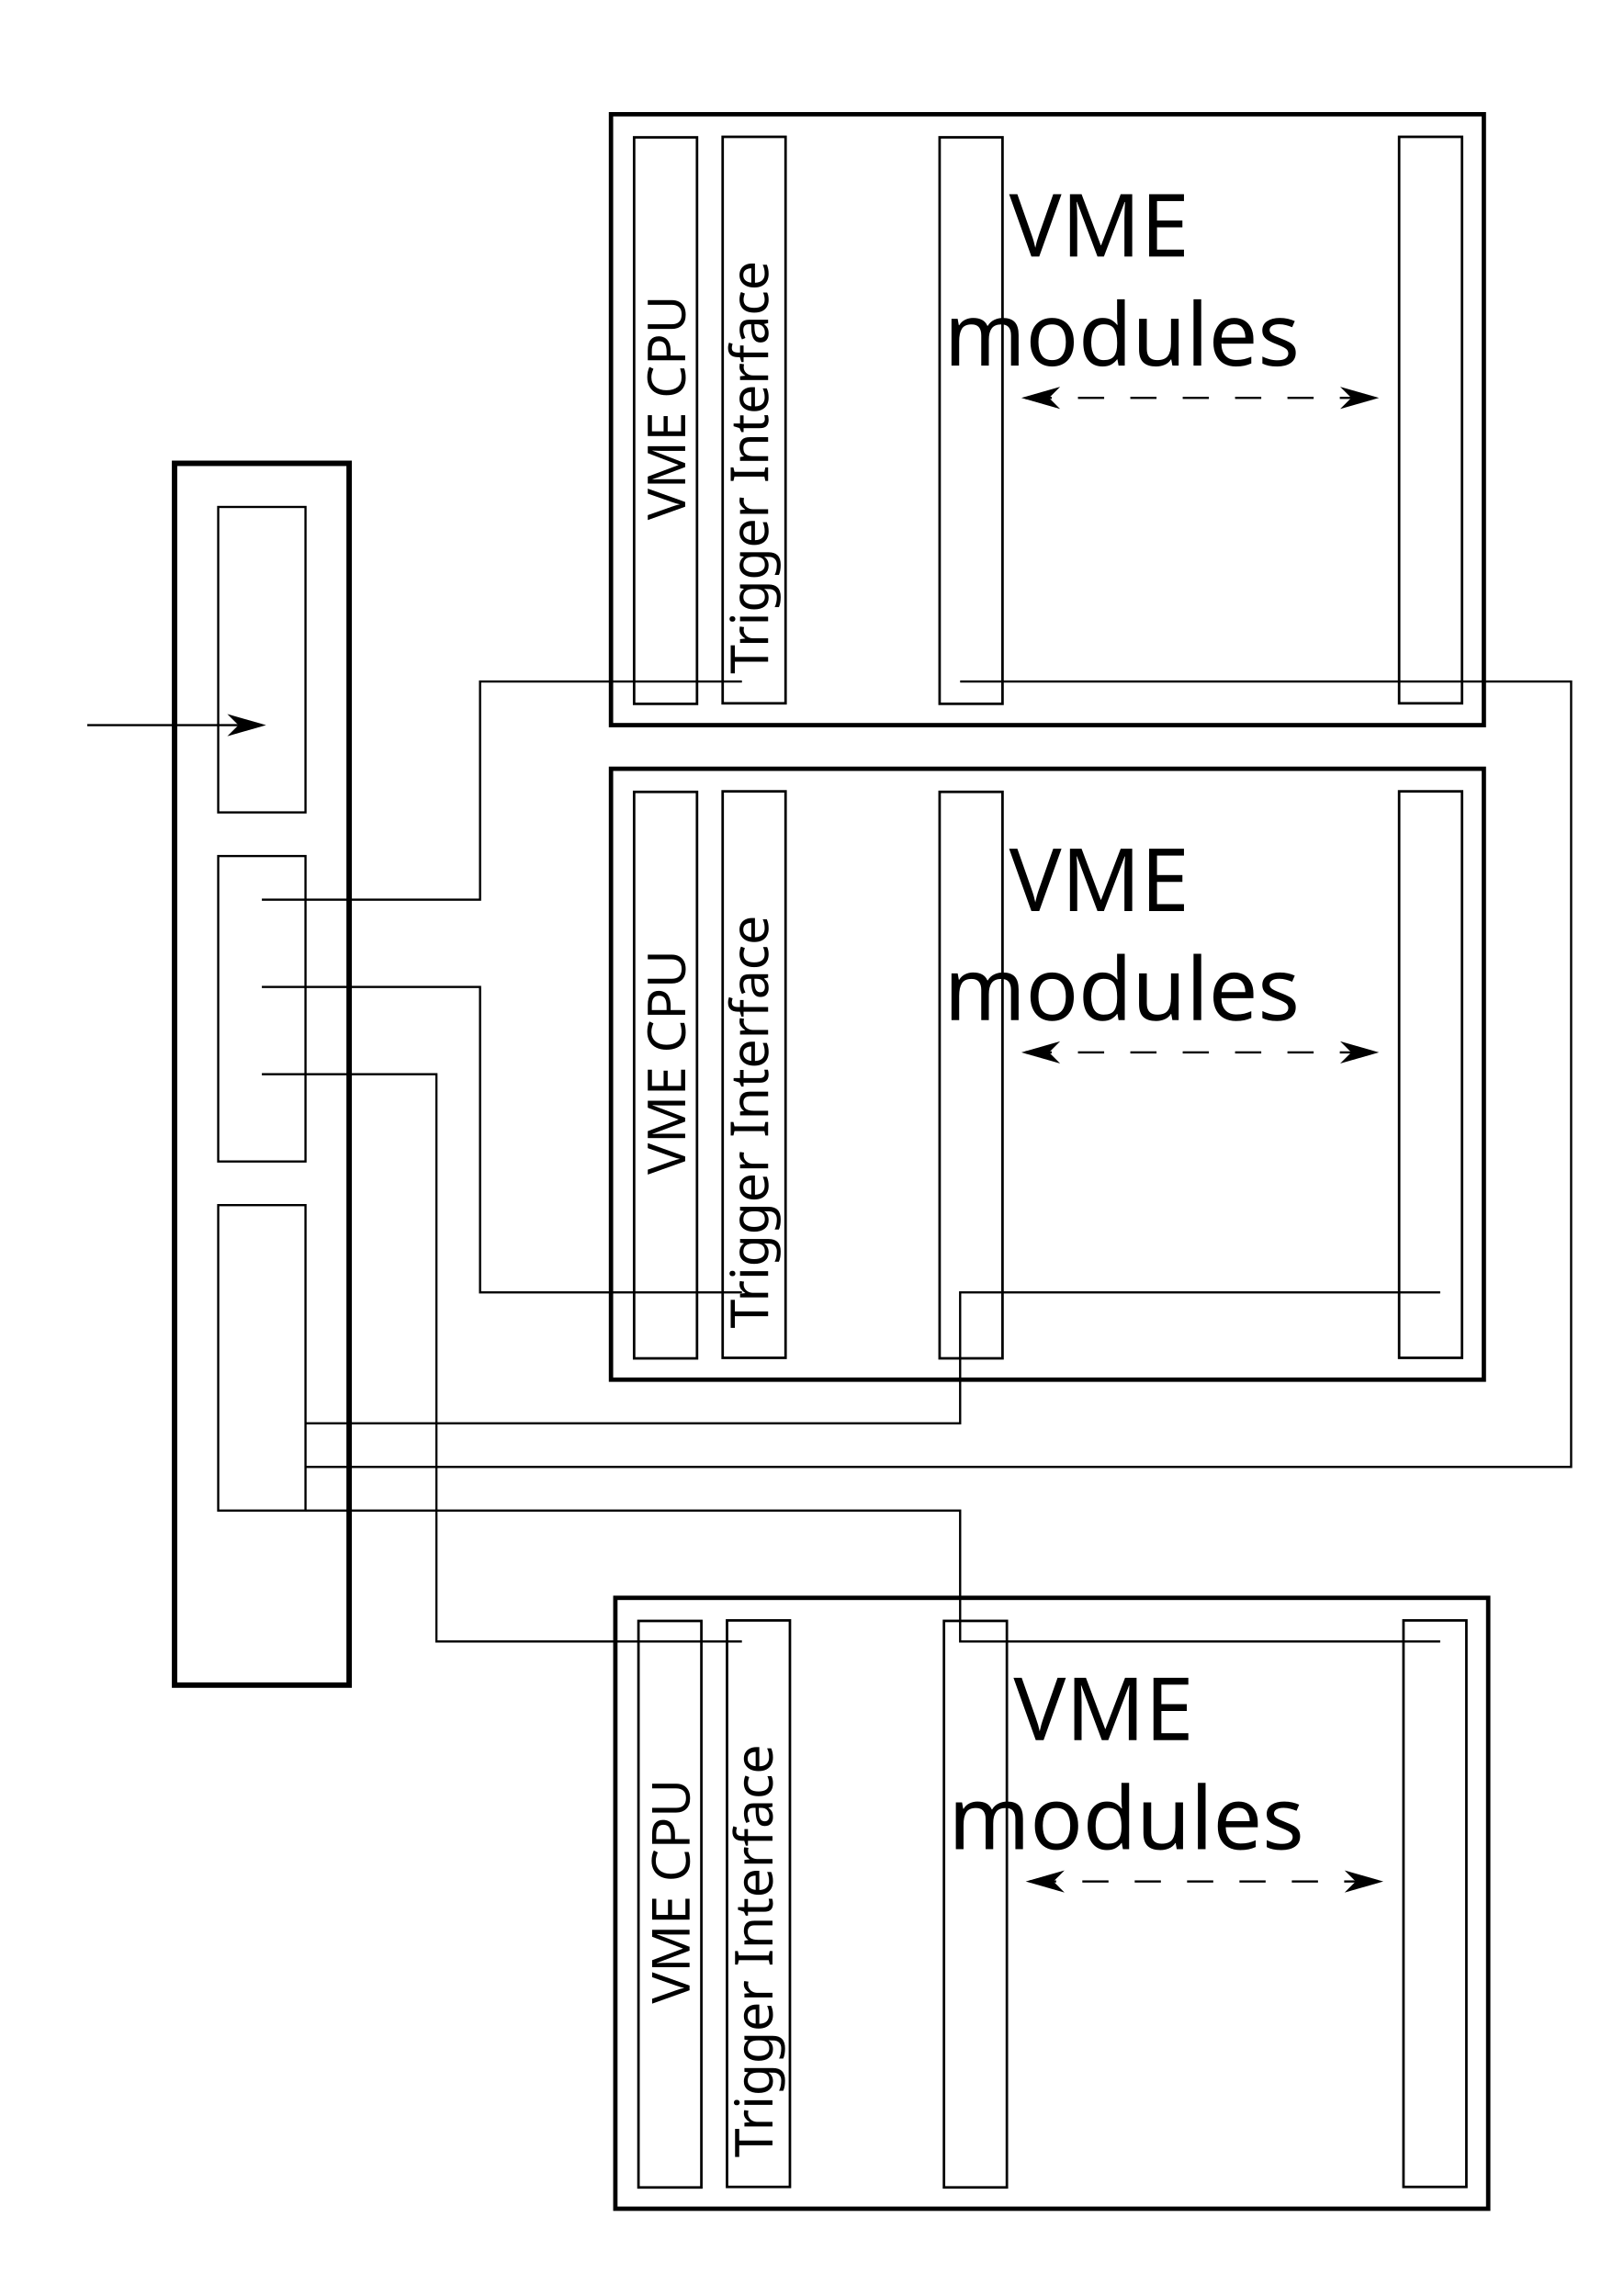
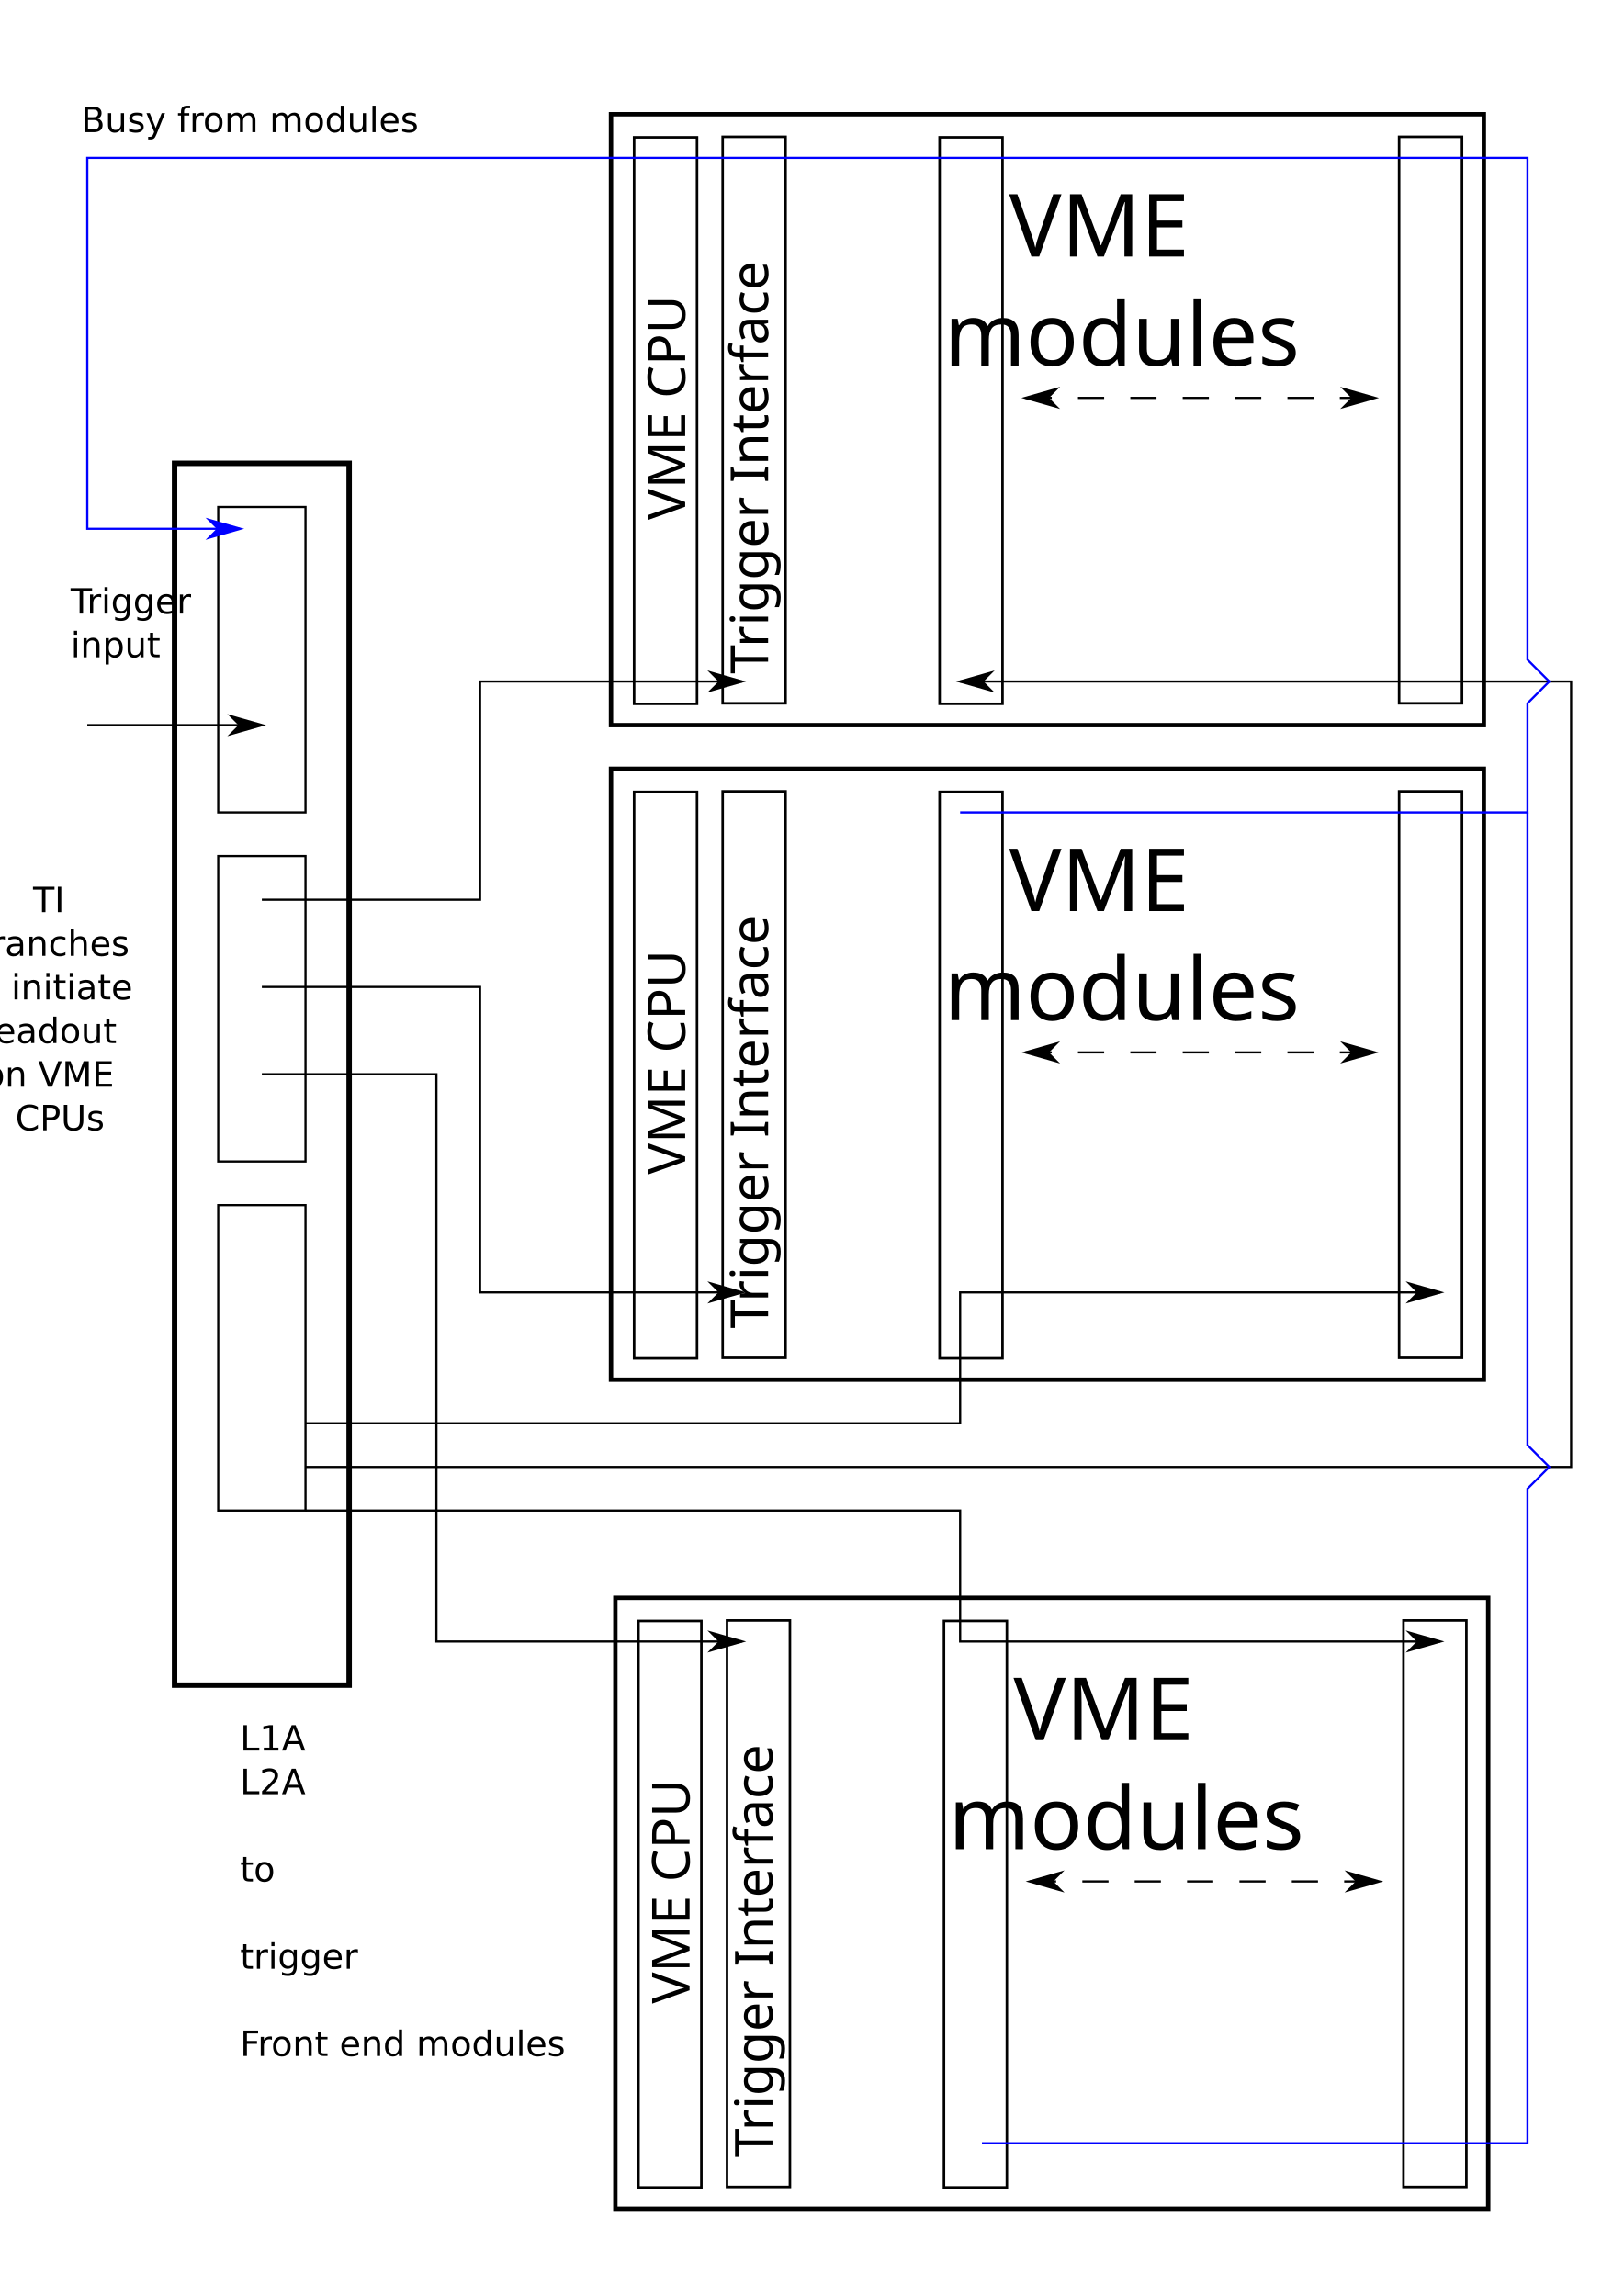
<svg xmlns="http://www.w3.org/2000/svg" width="744.094" height="1052.362" id="svg2" version="1.1">
  <defs id="defs4">
-     <marker orient="auto" refY="0.0" refX="0.0" id="Arrow1Lend" style="overflow:visible;">
-       <path id="path3939" d="M 0.0,0.0 L 5.0,-5.0 L -12.5,0.0 L 5.0,5.0 L 0.0,0.0 z " style="fill-rule:evenodd;stroke:#000000;stroke-width:1.0pt;" transform="scale(0.8) rotate(180) translate(12.5,0)" />
+     <marker style="overflow:visible;" id="Arrow1Lend" refX="0.0" refY="0.0" orient="auto">
+       <path transform="scale(0.8) rotate(180) translate(12.5,0)" style="fill-rule:evenodd;stroke:#000000;stroke-width:1.0pt;" d="M 0.0,0.0 L 5.0,-5.0 L -12.5,0.0 L 5.0,5.0 L 0.0,0.0 z " id="path3939" />
    </marker>
-     <marker orient="auto" refY="0.0" refX="0.0" id="Arrow1Lstart" style="overflow:visible">
-       <path id="path3936" d="M 0.0,0.0 L 5.0,-5.0 L -12.5,0.0 L 5.0,5.0 L 0.0,0.0 z " style="fill-rule:evenodd;stroke:#000000;stroke-width:1.0pt" transform="scale(0.8) translate(12.5,0)" />
+     <marker style="overflow:visible" id="Arrow1Lstart" refX="0.0" refY="0.0" orient="auto">
+       <path transform="scale(0.8) translate(12.5,0)" style="fill-rule:evenodd;stroke:#000000;stroke-width:1.0pt" d="M 0.0,0.0 L 5.0,-5.0 L -12.5,0.0 L 5.0,5.0 L 0.0,0.0 z " id="path3936" />
    </marker>
-     <marker orient="auto" refY="0" refX="0" id="Arrow1Lstart-4" style="overflow:visible">
-       <path id="path3936-8" d="M 0,0 5,-5 -12.5,0 5,5 0,0 z" style="fill-rule:evenodd;stroke:#000000;stroke-width:1pt" transform="matrix(0.8,0,0,0.8,10,0)" />
+     <marker style="overflow:visible" id="Arrow1Lstart-4" refX="0" refY="0" orient="auto">
+       <path transform="matrix(0.8,0,0,0.8,10,0)" style="fill-rule:evenodd;stroke:#000000;stroke-width:1pt" d="M 0,0 5,-5 -12.5,0 5,5 0,0 z" id="path3936-8" />
    </marker>
-     <marker orient="auto" refY="0" refX="0" id="Arrow1Lend-8" style="overflow:visible">
-       <path id="path3939-1" d="M 0,0 5,-5 -12.5,0 5,5 0,0 z" style="fill-rule:evenodd;stroke:#000000;stroke-width:1pt" transform="matrix(-0.8,0,0,-0.8,-10,0)" />
+     <marker style="overflow:visible" id="Arrow1Lend-8" refX="0" refY="0" orient="auto">
+       <path transform="matrix(-0.8,0,0,-0.8,-10,0)" style="fill-rule:evenodd;stroke:#000000;stroke-width:1pt" d="M 0,0 5,-5 -12.5,0 5,5 0,0 z" id="path3939-1" />
    </marker>
-     <marker orient="auto" refY="0" refX="0" id="Arrow1Lstart-47" style="overflow:visible">
-       <path id="path3936-9" d="M 0,0 5,-5 -12.5,0 5,5 0,0 z" style="fill-rule:evenodd;stroke:#000000;stroke-width:1pt" transform="matrix(0.8,0,0,0.8,10,0)" />
+     <marker style="overflow:visible" id="Arrow1Lstart-47" refX="0" refY="0" orient="auto">
+       <path transform="matrix(0.8,0,0,0.8,10,0)" style="fill-rule:evenodd;stroke:#000000;stroke-width:1pt" d="M 0,0 5,-5 -12.5,0 5,5 0,0 z" id="path3936-9" />
    </marker>
-     <marker orient="auto" refY="0" refX="0" id="Arrow1Lend-1" style="overflow:visible">
-       <path id="path3939-8" d="M 0,0 5,-5 -12.5,0 5,5 0,0 z" style="fill-rule:evenodd;stroke:#000000;stroke-width:1pt" transform="matrix(-0.8,0,0,-0.8,-10,0)" />
+     <marker style="overflow:visible" id="Arrow1Lend-1" refX="0" refY="0" orient="auto">
+       <path transform="matrix(-0.8,0,0,-0.8,-10,0)" style="fill-rule:evenodd;stroke:#000000;stroke-width:1pt" d="M 0,0 5,-5 -12.5,0 5,5 0,0 z" id="path3939-8" />
+     </marker>
+     <marker style="overflow:visible" id="Arrow1Lend-1z" refX="0" refY="0" orient="auto">
+       <path transform="matrix(-0.8,0,0,-0.8,-10,0)" style="stroke:#0000ff;stroke-width:1pt;fill:#0000ff;fill-rule:evenodd" d="M 0,0 5,-5 -12.5,0 5,5 0,0 z" id="path8526" />
    </marker>
  </defs>
  <g id="layer1">
-     <flowRoot xml:space="preserve" id="flowRoot2987" style="fill:black;stroke:none;stroke-opacity:1;stroke-width:1px;stroke-linejoin:miter;stroke-linecap:butt;fill-opacity:1;font-family:Sans;font-style:normal;font-weight:normal;font-size:40px;line-height:125%;letter-spacing:0px;word-spacing:0px">
+     <flowRoot style="fill:black;stroke:none;stroke-opacity:1;stroke-width:1px;stroke-linejoin:miter;stroke-linecap:butt;fill-opacity:1;font-family:Sans;font-style:normal;font-weight:normal;font-size:40px;line-height:125%;letter-spacing:0px;word-spacing:0px" id="flowRoot2987" xml:space="preserve">
      <flowRegion id="flowRegion2989">
-         <rect id="rect2991" width="214.286" height="177.143" x="340" y="72.362" />
+         <rect y="72.362" x="340" height="177.143" width="214.286" id="rect2991" />
      </flowRegion>
      <flowPara id="flowPara2993" />
    </flowRoot>
-     <rect style="fill:none;stroke:#000000;stroke-width:2.494;stroke-linejoin:miter;stroke-miterlimit:4;stroke-opacity:1;stroke-dasharray:none" id="rect3081" width="80" height="560" x="80" y="212.362" />
-     <text xml:space="preserve" style="font-size:24px;font-style:normal;font-weight:normal;line-height:125%;letter-spacing:0px;word-spacing:0px;fill:#000000;fill-opacity:1;stroke:none;font-family:Sans" x="373.503" y="150.769" id="text4568">
-       <tspan id="tspan4570" x="373.503" y="150.769" />
+     <rect y="212.362" x="80" height="560" width="80" id="rect3081" style="fill:none;stroke:#000000;stroke-width:2.494;stroke-linejoin:miter;stroke-miterlimit:4;stroke-opacity:1;stroke-dasharray:none" />
+     <text id="text4568" y="150.769" x="373.503" style="font-size:24px;font-style:normal;font-weight:normal;line-height:125%;letter-spacing:0px;word-spacing:0px;fill:#000000;fill-opacity:1;stroke:none;font-family:Sans" xml:space="preserve">
+       <tspan y="150.769" x="373.503" id="tspan4570" />
    </text>
    <g id="g4601">
-       <rect y="52.362" x="280" height="280" width="400" id="rect3083" style="fill:none;stroke:#000000;stroke-width:2;stroke-linejoin:miter;stroke-miterlimit:4;stroke-opacity:1;stroke-dasharray:none" />
-       <rect y="62.956" x="290.594" height="259.649" width="28.828" id="rect3085" style="fill:none;stroke:#000000;stroke-width:1.156;stroke-linejoin:miter;stroke-miterlimit:4;stroke-opacity:1;stroke-dasharray:none" />
-       <rect y="62.713" x="331.172" height="259.649" width="28.828" id="rect3085-8" style="fill:none;stroke:#000000;stroke-width:1.156;stroke-linejoin:miter;stroke-miterlimit:4;stroke-opacity:1;stroke-dasharray:none" />
-       <rect y="62.94" x="430.594" height="259.649" width="28.828" id="rect3085-8-1" style="fill:none;stroke:#000000;stroke-width:1.156;stroke-linejoin:miter;stroke-miterlimit:4;stroke-opacity:1;stroke-dasharray:none" />
-       <rect y="62.713" x="641.172" height="259.649" width="28.828" id="rect3085-8-1-9" style="fill:none;stroke:#000000;stroke-width:1.156;stroke-linejoin:miter;stroke-miterlimit:4;stroke-opacity:1;stroke-dasharray:none" />
-       <path id="path3162" d="m 470,182.362 160,0 0,0" style="fill:none;stroke:#000000;stroke-width:1;stroke-linecap:butt;stroke-linejoin:miter;stroke-opacity:1;stroke-miterlimit:4;stroke-dasharray:12, 12;stroke-dashoffset:0;marker-start:url(#Arrow1Lstart);marker-end:url(#Arrow1Lend)" />
-       <text id="text4562" y="117.568" x="550.517" style="font-size:40px;font-style:normal;font-weight:normal;text-align:center;line-height:125%;letter-spacing:0px;word-spacing:0px;text-anchor:middle;fill:#000000;fill-opacity:1;stroke:none;font-family:Sans" xml:space="preserve">
-         <tspan y="117.568" x="550.517" id="tspan4564">VME</tspan>
-         <tspan id="tspan4566" y="167.568" x="550.517">modules</tspan>
+       <rect style="fill:none;stroke:#000000;stroke-width:2;stroke-linejoin:miter;stroke-miterlimit:4;stroke-opacity:1;stroke-dasharray:none" id="rect3083" width="400" height="280" x="280" y="52.362" />
+       <rect style="fill:none;stroke:#000000;stroke-width:1.156;stroke-linejoin:miter;stroke-miterlimit:4;stroke-opacity:1;stroke-dasharray:none" id="rect3085" width="28.828" height="259.649" x="290.594" y="62.956" />
+       <rect style="fill:none;stroke:#000000;stroke-width:1.156;stroke-linejoin:miter;stroke-miterlimit:4;stroke-opacity:1;stroke-dasharray:none" id="rect3085-8" width="28.828" height="259.649" x="331.172" y="62.713" />
+       <rect style="fill:none;stroke:#000000;stroke-width:1.156;stroke-linejoin:miter;stroke-miterlimit:4;stroke-opacity:1;stroke-dasharray:none" id="rect3085-8-1" width="28.828" height="259.649" x="430.594" y="62.94" />
+       <rect style="fill:none;stroke:#000000;stroke-width:1.156;stroke-linejoin:miter;stroke-miterlimit:4;stroke-opacity:1;stroke-dasharray:none" id="rect3085-8-1-9" width="28.828" height="259.649" x="641.172" y="62.713" />
+       <path style="fill:none;stroke:#000000;stroke-width:1;stroke-linecap:butt;stroke-linejoin:miter;stroke-opacity:1;stroke-miterlimit:4;stroke-dasharray:12, 12;stroke-dashoffset:0;marker-start:url(#Arrow1Lstart);marker-end:url(#Arrow1Lend)" d="m 470,182.362 160,0 0,0" id="path3162" />
+       <text xml:space="preserve" style="font-size:40px;font-style:normal;font-weight:normal;text-align:center;line-height:125%;letter-spacing:0px;word-spacing:0px;text-anchor:middle;fill:#000000;fill-opacity:1;stroke:none;font-family:Sans" x="550.517" y="117.568" id="text4562">
+         <tspan id="tspan4564" x="550.517" y="117.568">VME</tspan>
+         <tspan x="550.517" y="167.568" id="tspan4566">modules</tspan>
      </text>
-       <text transform="matrix(0,-1,1,0,0,0)" id="text4576" y="352" x="-192.362" style="font-size:24px;font-style:normal;font-weight:normal;text-align:center;line-height:125%;letter-spacing:0px;word-spacing:0px;text-anchor:middle;fill:#000000;fill-opacity:1;stroke:none;font-family:Sans" xml:space="preserve">
-         <tspan y="352" x="-192.362" id="tspan4578">Trigger Interface</tspan>
+       <text xml:space="preserve" style="font-size:24px;font-style:normal;font-weight:normal;text-align:center;line-height:125%;letter-spacing:0px;word-spacing:0px;text-anchor:middle;fill:#000000;fill-opacity:1;stroke:none;font-family:Sans" x="-192.362" y="352" id="text4576" transform="matrix(0,-1,1,0,0,0)">
+         <tspan id="tspan4578" x="-192.362" y="352">Trigger Interface</tspan>
      </text>
-       <text transform="matrix(0,-1,1,0,0,0)" id="text4576-1" y="314" x="-238.362" style="font-size:24px;font-style:normal;font-weight:normal;line-height:125%;letter-spacing:0px;word-spacing:0px;fill:#000000;fill-opacity:1;stroke:none;font-family:Sans" xml:space="preserve">
-         <tspan y="314" x="-238.362" id="tspan4578-1">VME CPU</tspan>
+       <text xml:space="preserve" style="font-size:24px;font-style:normal;font-weight:normal;line-height:125%;letter-spacing:0px;word-spacing:0px;fill:#000000;fill-opacity:1;stroke:none;font-family:Sans" x="-238.362" y="314" id="text4576-1" transform="matrix(0,-1,1,0,0,0)">
+         <tspan id="tspan4578-1" x="-238.362" y="314">VME CPU</tspan>
      </text>
    </g>
-     <g transform="translate(0,300)" id="g4601-0">
-       <rect y="52.362" x="280" height="280" width="400" id="rect3083-7" style="fill:none;stroke:#000000;stroke-width:2;stroke-linejoin:miter;stroke-miterlimit:4;stroke-opacity:1;stroke-dasharray:none" />
-       <rect y="62.956" x="290.594" height="259.649" width="28.828" id="rect3085-1" style="fill:none;stroke:#000000;stroke-width:1.156;stroke-linejoin:miter;stroke-miterlimit:4;stroke-opacity:1;stroke-dasharray:none" />
-       <rect y="62.713" x="331.172" height="259.649" width="28.828" id="rect3085-8-0" style="fill:none;stroke:#000000;stroke-width:1.156;stroke-linejoin:miter;stroke-miterlimit:4;stroke-opacity:1;stroke-dasharray:none" />
-       <rect y="62.94" x="430.594" height="259.649" width="28.828" id="rect3085-8-1-8" style="fill:none;stroke:#000000;stroke-width:1.156;stroke-linejoin:miter;stroke-miterlimit:4;stroke-opacity:1;stroke-dasharray:none" />
-       <rect y="62.713" x="641.172" height="259.649" width="28.828" id="rect3085-8-1-9-2" style="fill:none;stroke:#000000;stroke-width:1.156;stroke-linejoin:miter;stroke-miterlimit:4;stroke-opacity:1;stroke-dasharray:none" />
-       <path id="path3162-4" d="m 470,182.362 160,0 0,0" style="fill:none;stroke:#000000;stroke-width:1;stroke-linecap:butt;stroke-linejoin:miter;stroke-miterlimit:4;stroke-opacity:1;stroke-dasharray:12, 12;stroke-dashoffset:0;marker-start:url(#Arrow1Lstart);marker-end:url(#Arrow1Lend)" />
-       <text id="text4562-2" y="117.568" x="550.517" style="font-size:40px;font-style:normal;font-weight:normal;text-align:center;line-height:125%;letter-spacing:0px;word-spacing:0px;text-anchor:middle;fill:#000000;fill-opacity:1;stroke:none;font-family:Sans" xml:space="preserve">
-         <tspan y="117.568" x="550.517" id="tspan4564-8">VME</tspan>
-         <tspan id="tspan4566-4" y="167.568" x="550.517">modules</tspan>
+     <g id="g4601-0" transform="translate(0,300)">
+       <rect style="fill:none;stroke:#000000;stroke-width:2;stroke-linejoin:miter;stroke-miterlimit:4;stroke-opacity:1;stroke-dasharray:none" id="rect3083-7" width="400" height="280" x="280" y="52.362" />
+       <rect style="fill:none;stroke:#000000;stroke-width:1.156;stroke-linejoin:miter;stroke-miterlimit:4;stroke-opacity:1;stroke-dasharray:none" id="rect3085-1" width="28.828" height="259.649" x="290.594" y="62.956" />
+       <rect style="fill:none;stroke:#000000;stroke-width:1.156;stroke-linejoin:miter;stroke-miterlimit:4;stroke-opacity:1;stroke-dasharray:none" id="rect3085-8-0" width="28.828" height="259.649" x="331.172" y="62.713" />
+       <rect style="fill:none;stroke:#000000;stroke-width:1.156;stroke-linejoin:miter;stroke-miterlimit:4;stroke-opacity:1;stroke-dasharray:none" id="rect3085-8-1-8" width="28.828" height="259.649" x="430.594" y="62.94" />
+       <rect style="fill:none;stroke:#000000;stroke-width:1.156;stroke-linejoin:miter;stroke-miterlimit:4;stroke-opacity:1;stroke-dasharray:none" id="rect3085-8-1-9-2" width="28.828" height="259.649" x="641.172" y="62.713" />
+       <path style="fill:none;stroke:#000000;stroke-width:1;stroke-linecap:butt;stroke-linejoin:miter;stroke-miterlimit:4;stroke-opacity:1;stroke-dasharray:12, 12;stroke-dashoffset:0;marker-start:url(#Arrow1Lstart);marker-end:url(#Arrow1Lend)" d="m 470,182.362 160,0 0,0" id="path3162-4" />
+       <text xml:space="preserve" style="font-size:40px;font-style:normal;font-weight:normal;text-align:center;line-height:125%;letter-spacing:0px;word-spacing:0px;text-anchor:middle;fill:#000000;fill-opacity:1;stroke:none;font-family:Sans" x="550.517" y="117.568" id="text4562-2">
+         <tspan id="tspan4564-8" x="550.517" y="117.568">VME</tspan>
+         <tspan x="550.517" y="167.568" id="tspan4566-4">modules</tspan>
      </text>
-       <text transform="matrix(0,-1,1,0,0,0)" id="text4576-7" y="352" x="-192.362" style="font-size:24px;font-style:normal;font-weight:normal;text-align:center;line-height:125%;letter-spacing:0px;word-spacing:0px;text-anchor:middle;fill:#000000;fill-opacity:1;stroke:none;font-family:Sans" xml:space="preserve">
-         <tspan y="352" x="-192.362" id="tspan4578-18">Trigger Interface</tspan>
+       <text xml:space="preserve" style="font-size:24px;font-style:normal;font-weight:normal;text-align:center;line-height:125%;letter-spacing:0px;word-spacing:0px;text-anchor:middle;fill:#000000;fill-opacity:1;stroke:none;font-family:Sans" x="-192.362" y="352" id="text4576-7" transform="matrix(0,-1,1,0,0,0)">
+         <tspan id="tspan4578-18" x="-192.362" y="352">Trigger Interface</tspan>
      </text>
-       <text transform="matrix(0,-1,1,0,0,0)" id="text4576-1-4" y="314" x="-238.362" style="font-size:24px;font-style:normal;font-weight:normal;line-height:125%;letter-spacing:0px;word-spacing:0px;fill:#000000;fill-opacity:1;stroke:none;font-family:Sans" xml:space="preserve">
-         <tspan y="314" x="-238.362" id="tspan4578-1-9">VME CPU</tspan>
+       <text xml:space="preserve" style="font-size:24px;font-style:normal;font-weight:normal;line-height:125%;letter-spacing:0px;word-spacing:0px;fill:#000000;fill-opacity:1;stroke:none;font-family:Sans" x="-238.362" y="314" id="text4576-1-4" transform="matrix(0,-1,1,0,0,0)">
+         <tspan id="tspan4578-1-9" x="-238.362" y="314">VME CPU</tspan>
      </text>
    </g>
-     <g transform="translate(2,680)" id="g4601-0-5">
-       <rect y="52.362" x="280" height="280" width="400" id="rect3083-7-0" style="fill:none;stroke:#000000;stroke-width:2;stroke-linejoin:miter;stroke-miterlimit:4;stroke-opacity:1;stroke-dasharray:none" />
-       <rect y="62.956" x="290.594" height="259.649" width="28.828" id="rect3085-1-9" style="fill:none;stroke:#000000;stroke-width:1.156;stroke-linejoin:miter;stroke-miterlimit:4;stroke-opacity:1;stroke-dasharray:none" />
-       <rect y="62.713" x="331.172" height="259.649" width="28.828" id="rect3085-8-0-8" style="fill:none;stroke:#000000;stroke-width:1.156;stroke-linejoin:miter;stroke-miterlimit:4;stroke-opacity:1;stroke-dasharray:none" />
-       <rect y="62.94" x="430.594" height="259.649" width="28.828" id="rect3085-8-1-8-1" style="fill:none;stroke:#000000;stroke-width:1.156;stroke-linejoin:miter;stroke-miterlimit:4;stroke-opacity:1;stroke-dasharray:none" />
-       <rect y="62.713" x="641.172" height="259.649" width="28.828" id="rect3085-8-1-9-2-2" style="fill:none;stroke:#000000;stroke-width:1.156;stroke-linejoin:miter;stroke-miterlimit:4;stroke-opacity:1;stroke-dasharray:none" />
-       <path id="path3162-4-0" d="m 470,182.362 160,0 0,0" style="fill:none;stroke:#000000;stroke-width:1;stroke-linecap:butt;stroke-linejoin:miter;stroke-miterlimit:4;stroke-opacity:1;stroke-dasharray:12, 12;stroke-dashoffset:0;marker-start:url(#Arrow1Lstart);marker-end:url(#Arrow1Lend)" />
-       <text id="text4562-2-6" y="117.568" x="550.517" style="font-size:40px;font-style:normal;font-weight:normal;text-align:center;line-height:125%;letter-spacing:0px;word-spacing:0px;text-anchor:middle;fill:#000000;fill-opacity:1;stroke:none;font-family:Sans" xml:space="preserve">
-         <tspan y="117.568" x="550.517" id="tspan4564-8-0">VME</tspan>
-         <tspan id="tspan4566-4-8" y="167.568" x="550.517">modules</tspan>
+     <g id="g4601-0-5" transform="translate(2,680)">
+       <rect style="fill:none;stroke:#000000;stroke-width:2;stroke-linejoin:miter;stroke-miterlimit:4;stroke-opacity:1;stroke-dasharray:none" id="rect3083-7-0" width="400" height="280" x="280" y="52.362" />
+       <rect style="fill:none;stroke:#000000;stroke-width:1.156;stroke-linejoin:miter;stroke-miterlimit:4;stroke-opacity:1;stroke-dasharray:none" id="rect3085-1-9" width="28.828" height="259.649" x="290.594" y="62.956" />
+       <rect style="fill:none;stroke:#000000;stroke-width:1.156;stroke-linejoin:miter;stroke-miterlimit:4;stroke-opacity:1;stroke-dasharray:none" id="rect3085-8-0-8" width="28.828" height="259.649" x="331.172" y="62.713" />
+       <rect style="fill:none;stroke:#000000;stroke-width:1.156;stroke-linejoin:miter;stroke-miterlimit:4;stroke-opacity:1;stroke-dasharray:none" id="rect3085-8-1-8-1" width="28.828" height="259.649" x="430.594" y="62.94" />
+       <rect style="fill:none;stroke:#000000;stroke-width:1.156;stroke-linejoin:miter;stroke-miterlimit:4;stroke-opacity:1;stroke-dasharray:none" id="rect3085-8-1-9-2-2" width="28.828" height="259.649" x="641.172" y="62.713" />
+       <path style="fill:none;stroke:#000000;stroke-width:1;stroke-linecap:butt;stroke-linejoin:miter;stroke-miterlimit:4;stroke-opacity:1;stroke-dasharray:12, 12;stroke-dashoffset:0;marker-start:url(#Arrow1Lstart);marker-end:url(#Arrow1Lend)" d="m 470,182.362 160,0 0,0" id="path3162-4-0" />
+       <text xml:space="preserve" style="font-size:40px;font-style:normal;font-weight:normal;text-align:center;line-height:125%;letter-spacing:0px;word-spacing:0px;text-anchor:middle;fill:#000000;fill-opacity:1;stroke:none;font-family:Sans" x="550.517" y="117.568" id="text4562-2-6">
+         <tspan id="tspan4564-8-0" x="550.517" y="117.568">VME</tspan>
+         <tspan x="550.517" y="167.568" id="tspan4566-4-8">modules</tspan>
      </text>
-       <text transform="matrix(0,-1,1,0,0,0)" id="text4576-7-7" y="352" x="-192.362" style="font-size:24px;font-style:normal;font-weight:normal;text-align:center;line-height:125%;letter-spacing:0px;word-spacing:0px;text-anchor:middle;fill:#000000;fill-opacity:1;stroke:none;font-family:Sans" xml:space="preserve">
-         <tspan y="352" x="-192.362" id="tspan4578-18-2">Trigger Interface</tspan>
+       <text xml:space="preserve" style="font-size:24px;font-style:normal;font-weight:normal;text-align:center;line-height:125%;letter-spacing:0px;word-spacing:0px;text-anchor:middle;fill:#000000;fill-opacity:1;stroke:none;font-family:Sans" x="-192.362" y="352" id="text4576-7-7" transform="matrix(0,-1,1,0,0,0)">
+         <tspan id="tspan4578-18-2" x="-192.362" y="352">Trigger Interface</tspan>
      </text>
-       <text transform="matrix(0,-1,1,0,0,0)" id="text4576-1-4-7" y="314" x="-238.362" style="font-size:24px;font-style:normal;font-weight:normal;line-height:125%;letter-spacing:0px;word-spacing:0px;fill:#000000;fill-opacity:1;stroke:none;font-family:Sans" xml:space="preserve">
-         <tspan y="314" x="-238.362" id="tspan4578-1-9-0">VME CPU</tspan>
+       <text xml:space="preserve" style="font-size:24px;font-style:normal;font-weight:normal;line-height:125%;letter-spacing:0px;word-spacing:0px;fill:#000000;fill-opacity:1;stroke:none;font-family:Sans" x="-238.362" y="314" id="text4576-1-4-7" transform="matrix(0,-1,1,0,0,0)">
+         <tspan id="tspan4578-1-9-0" x="-238.362" y="314">VME CPU</tspan>
      </text>
    </g>
-     <rect style="fill:none;stroke:#000000;stroke-width:1;stroke-linejoin:miter;stroke-miterlimit:4;stroke-opacity:1;stroke-dasharray:none;stroke-dashoffset:0" id="rect4754" width="40" height="140" x="100" y="232.362" />
-     <rect style="fill:none;stroke:#000000;stroke-width:1;stroke-linejoin:miter;stroke-miterlimit:4;stroke-opacity:1;stroke-dasharray:none;stroke-dashoffset:0" id="rect4754-3" width="40" height="140" x="100" y="392.362" />
-     <rect style="fill:none;stroke:#000000;stroke-width:1;stroke-linejoin:miter;stroke-miterlimit:4;stroke-opacity:1;stroke-dasharray:none;stroke-dashoffset:0" id="rect4754-3-7" width="40" height="140" x="100" y="552.362" />
-     <path style="fill:none;stroke:#000000;stroke-width:1px;stroke-linecap:butt;stroke-linejoin:miter;stroke-opacity:1" d="m 120,412.362 100,0 0,-100 120,0" id="path4792" />
-     <path style="fill:none;stroke:#000000;stroke-width:1px;stroke-linecap:butt;stroke-linejoin:miter;stroke-opacity:1" d="m 120,452.362 100,0 0,140 120,0" id="path4794" />
-     <path style="fill:none;stroke:#000000;stroke-width:1px;stroke-linecap:butt;stroke-linejoin:miter;stroke-opacity:1" d="m 120,492.362 80,0 0,260 140,0" id="path4796" />
-     <path style="fill:none;stroke:#000000;stroke-width:1px;stroke-linecap:butt;stroke-linejoin:miter;stroke-opacity:1" d="m 140,672.362 580,0 0,-360 -60,0 -220,0" id="path4798" />
-     <path style="fill:none;stroke:#000000;stroke-width:1px;stroke-linecap:butt;stroke-linejoin:miter;stroke-opacity:1" d="m 140,652.362 300,0 0,-60 220,0" id="path4800" />
-     <path style="fill:none;stroke:#000000;stroke-width:1px;stroke-linecap:butt;stroke-linejoin:miter;stroke-opacity:1" d="m 140,692.362 300,0 0,60 220,0" id="path4802" />
-     <path style="fill:none;stroke:#000000;stroke-width:1px;stroke-linecap:butt;stroke-linejoin:miter;stroke-opacity:1;marker-start:none;marker-end:url(#Arrow1Lend-1)" d="m 40,332.362 80,0" id="path4804" />
+     <rect y="232.362" x="100" height="140" width="40" id="rect4754" style="fill:none;stroke:#000000;stroke-width:1;stroke-linejoin:miter;stroke-miterlimit:4;stroke-opacity:1;stroke-dasharray:none;stroke-dashoffset:0" />
+     <rect y="392.362" x="100" height="140" width="40" id="rect4754-3" style="fill:none;stroke:#000000;stroke-width:1;stroke-linejoin:miter;stroke-miterlimit:4;stroke-opacity:1;stroke-dasharray:none;stroke-dashoffset:0" />
+     <rect y="552.362" x="100" height="140" width="40" id="rect4754-3-7" style="fill:none;stroke:#000000;stroke-width:1;stroke-linejoin:miter;stroke-miterlimit:4;stroke-opacity:1;stroke-dasharray:none;stroke-dashoffset:0" />
+     <path id="path4792" d="m 120,412.362 100,0 0,-100 120,0" style="fill:none;stroke:#000000;stroke-width:1px;stroke-linecap:butt;stroke-linejoin:miter;stroke-opacity:1;marker-end:url(#Arrow1Lend-1)" />
+     <path id="path4794" d="m 120,452.362 100,0 0,140 120,0" style="fill:none;stroke:#000000;stroke-width:1px;stroke-linecap:butt;stroke-linejoin:miter;stroke-opacity:1;marker-end:url(#Arrow1Lend-1)" />
+     <path id="path4796" d="m 120,492.362 80,0 0,260 140,0" style="fill:none;stroke:#000000;stroke-width:1px;stroke-linecap:butt;stroke-linejoin:miter;stroke-opacity:1;marker-end:url(#Arrow1Lend-1)" />
+     <path id="path4798" d="m 140,672.362 580,0 0,-360 -60,0 -220,0" style="fill:none;stroke:#000000;stroke-width:1px;stroke-linecap:butt;stroke-linejoin:miter;stroke-opacity:1;marker-end:url(#Arrow1Lend-1)" />
+     <path id="path4800" d="m 140,652.362 300,0 0,-60 220,0" style="fill:none;stroke:#000000;stroke-width:1px;stroke-linecap:butt;stroke-linejoin:miter;stroke-opacity:1;marker-end:url(#Arrow1Lend-1)" />
+     <path id="path4802" d="m 140,692.362 300,0 0,60 220,0" style="fill:none;stroke:#000000;stroke-width:1px;stroke-linecap:butt;stroke-linejoin:miter;stroke-opacity:1;marker-end:url(#Arrow1Lend-1)" />
+     <path id="path4804" d="m 40,332.362 80,0" style="fill:none;stroke:#000000;stroke-width:1px;stroke-linecap:butt;stroke-linejoin:miter;stroke-opacity:1;marker-start:none;marker-end:url(#Arrow1Lend-1)" />
+     <text id="text6104" y="281.255" x="32.379" style="font-size:16px;font-style:normal;font-weight:normal;text-align:start;text-anchor:start;fill:#000000;fill-opacity:1;stroke:none;font-family:Bitstream Vera Sans" xml:space="preserve">
+       <tspan y="281.255" x="32.379" id="tspan6106">Trigger</tspan>
+       <tspan id="tspan6108" y="301.255" x="32.379">input</tspan>
+     </text>
+     <text id="text6110" y="418.081" x="40.195" style="font-size:16px;font-style:normal;font-weight:normal;text-align:start;text-anchor:start;fill:#000000;fill-opacity:1;stroke:none;font-family:Bitstream Vera Sans" xml:space="preserve">
+       <tspan style="text-align:center;text-anchor:middle" y="418.081" x="40.195" id="tspan6112">TI</tspan>
+       <tspan style="text-align:center;text-anchor:middle" id="tspan6114" y="438.081" x="40.195">branches</tspan>
+       <tspan style="text-align:center;text-anchor:middle" id="tspan6116" y="458.081" x="40.195">to initiate</tspan>
+       <tspan style="text-align:center;text-anchor:middle" id="tspan6118" y="478.081" x="40.195">readout</tspan>
+       <tspan style="text-align:center;text-anchor:middle" id="tspan6120" y="498.081" x="40.195">on VME</tspan>
+       <tspan style="text-align:center;text-anchor:middle" id="tspan6122" y="518.081" x="40.195">CPUs</tspan>
+     </text>
+     <text id="text7708" y="802.362" x="110" style="font-size:16px;font-style:normal;font-weight:normal;text-align:start;text-anchor:start;fill:#000000;fill-opacity:1;stroke:none;font-family:Bitstream Vera Sans" xml:space="preserve">
+       <tspan y="802.362" x="110" id="tspan7710">L1A</tspan>
+       <tspan id="tspan7712" y="822.362" x="110">L2A</tspan>
+       <tspan id="tspan7714" y="842.362" x="110" />
+       <tspan id="tspan7716" y="862.362" x="110">to </tspan>
+       <tspan id="tspan7718" y="882.362" x="110" />
+       <tspan id="tspan7720" y="902.362" x="110">trigger</tspan>
+       <tspan id="tspan7722" y="922.362" x="110" />
+       <tspan id="tspan7724" y="942.362" x="110">Front end modules</tspan>
+     </text>
+     <path id="path8308" d="m 440,372.362 260,0 0,-50 10,-10 -10,-10 0,-230 -660,0 0,170 70,0" style="stroke-linejoin:miter;marker-end:url(#Arrow1Lend-1z);stroke-opacity:1;stroke:#0000ff;stroke-linecap:butt;stroke-miterlimit:4;stroke-dasharray:none;stroke-width:1;fill:none" />
+     <path id="path8310" d="m 450,982.362 210,0 40,0 0,-300 10,-10 -10,-10 0,-290" style="stroke-linejoin:miter;stroke-opacity:1;stroke:#0000ff;stroke-linecap:butt;stroke-miterlimit:4;stroke-dasharray:none;stroke-width:1;fill:none" />
+     <text id="text8506" y="60.596" x="37.176" style="font-size:16px;font-style:normal;font-weight:normal;text-align:start;text-anchor:start;fill:#000000;fill-opacity:1;stroke:none;font-family:Bitstream Vera Sans;stroke-width:1;stroke-miterlimit:4;stroke-dasharray:none" xml:space="preserve">
+       <tspan y="60.596" x="37.176" id="tspan8508">Busy from modules</tspan>
+     </text>
  </g>
</svg>
